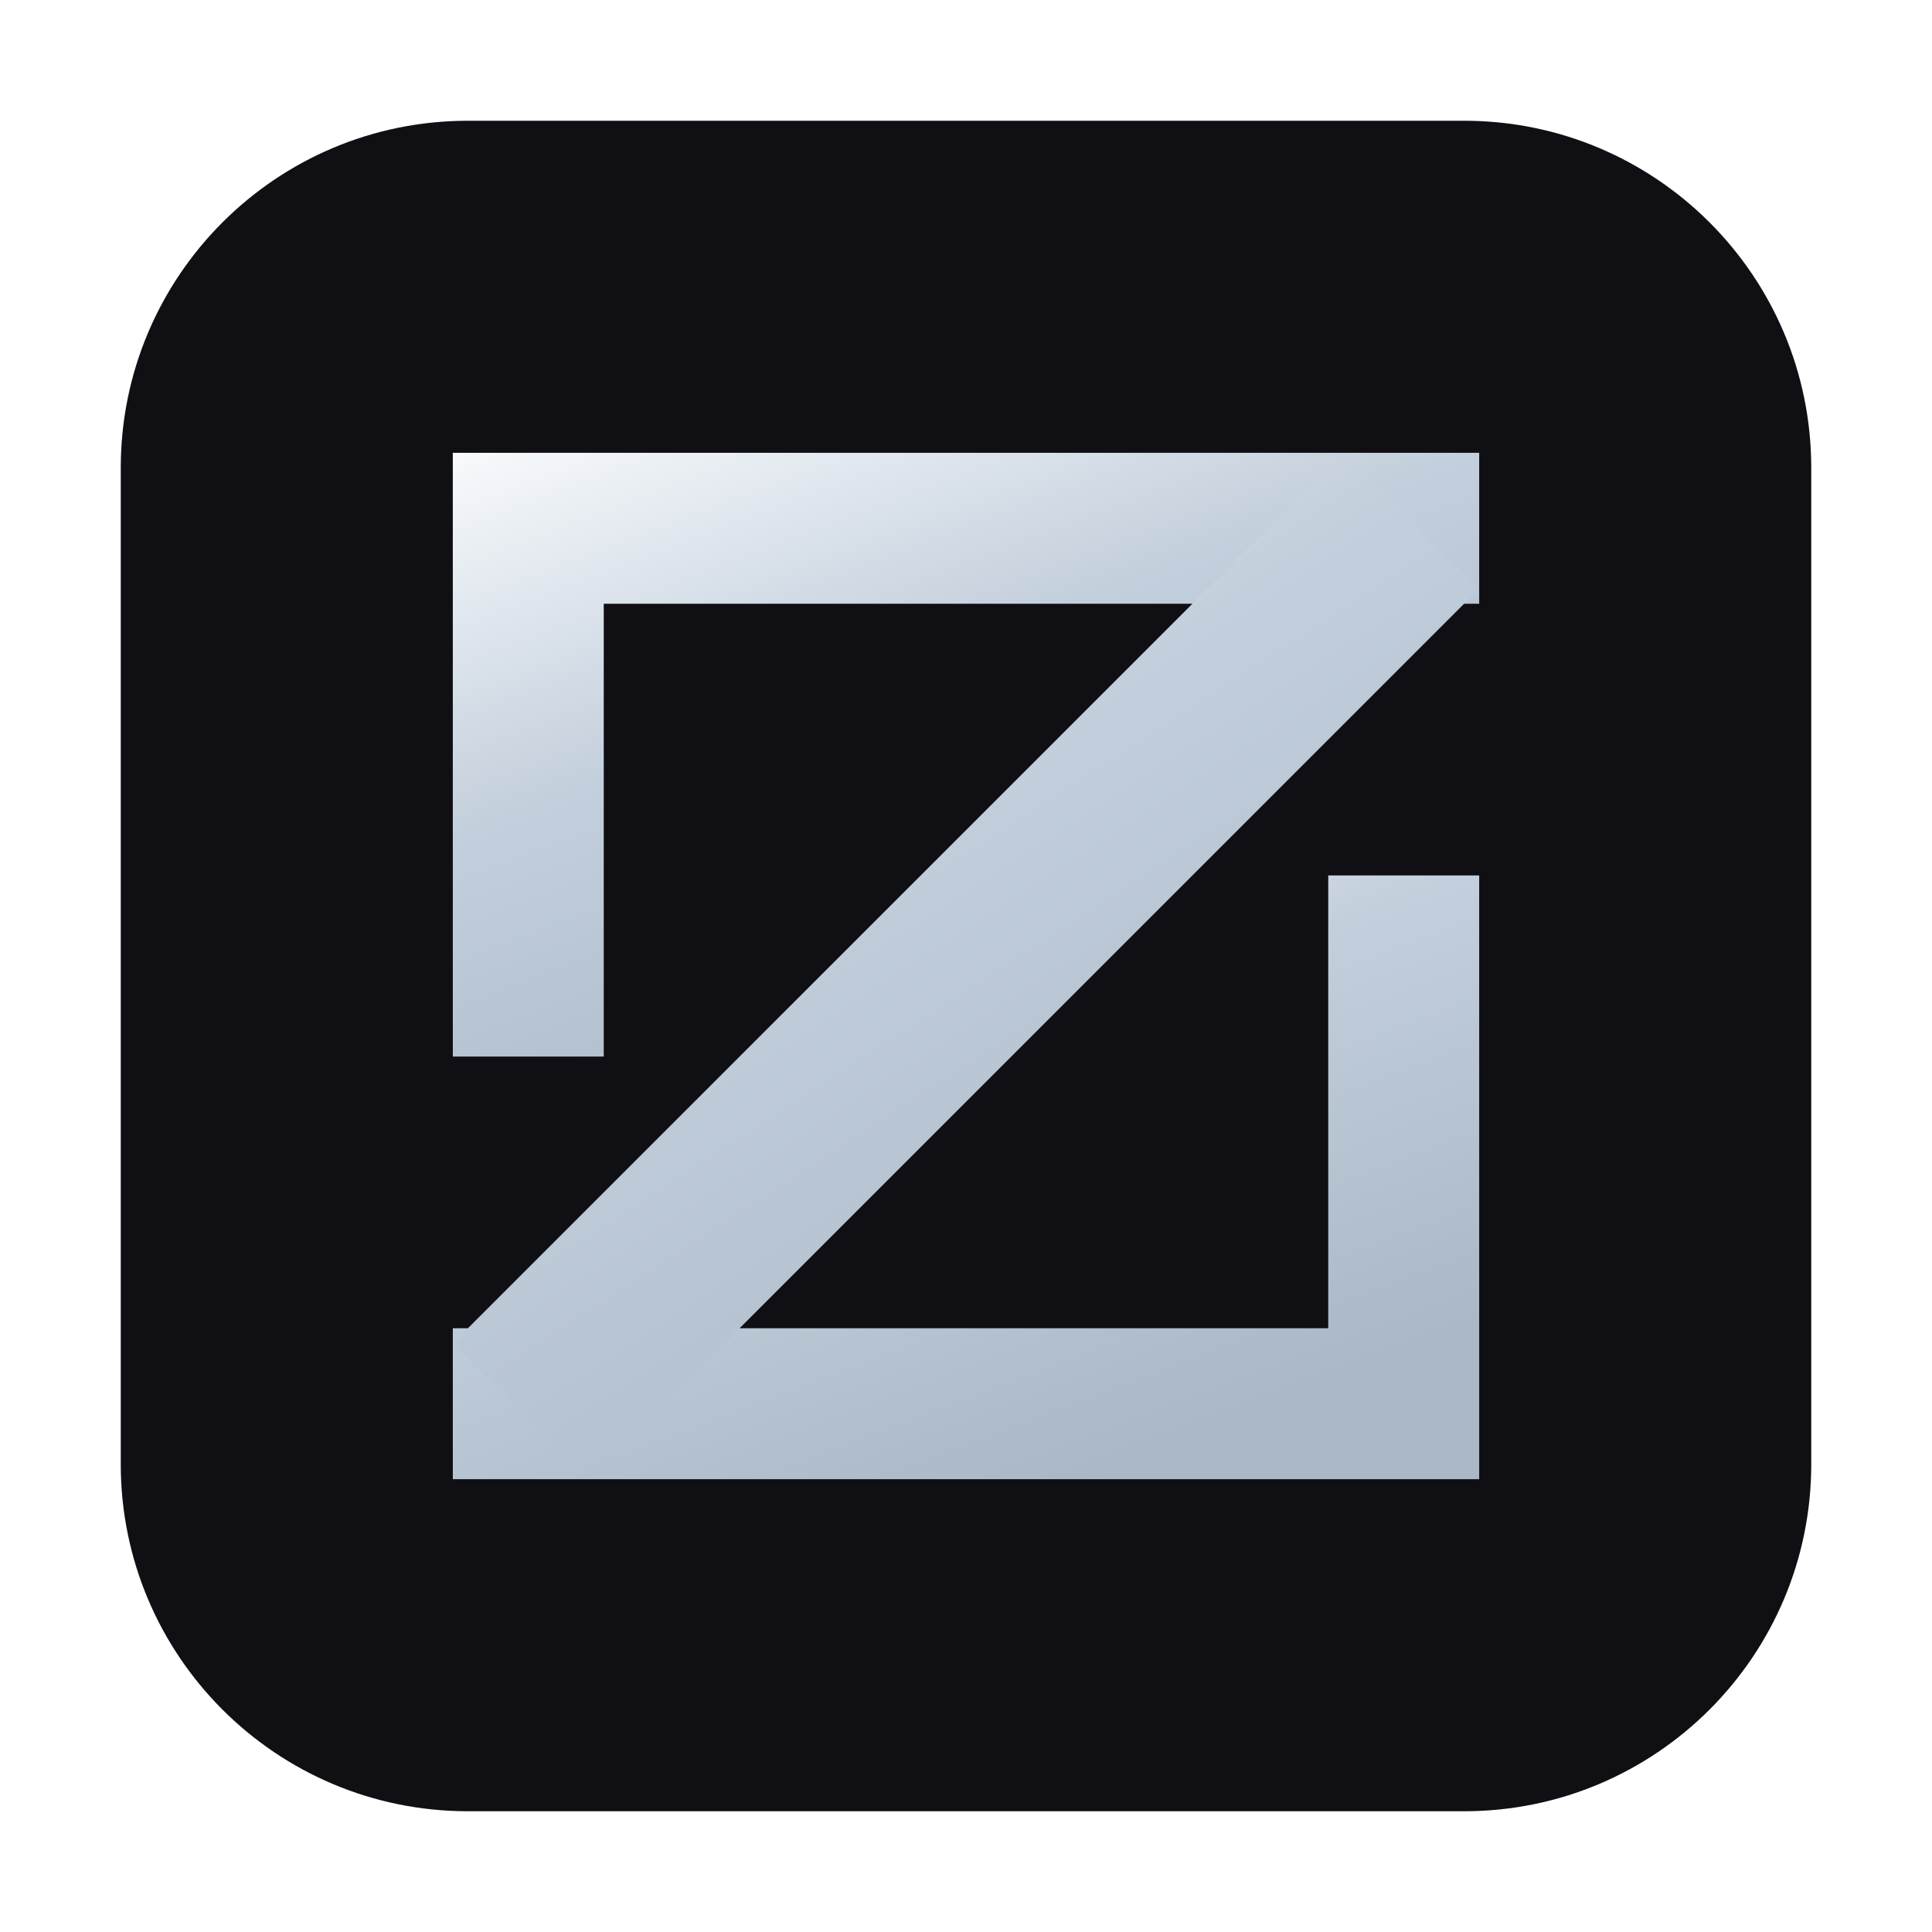
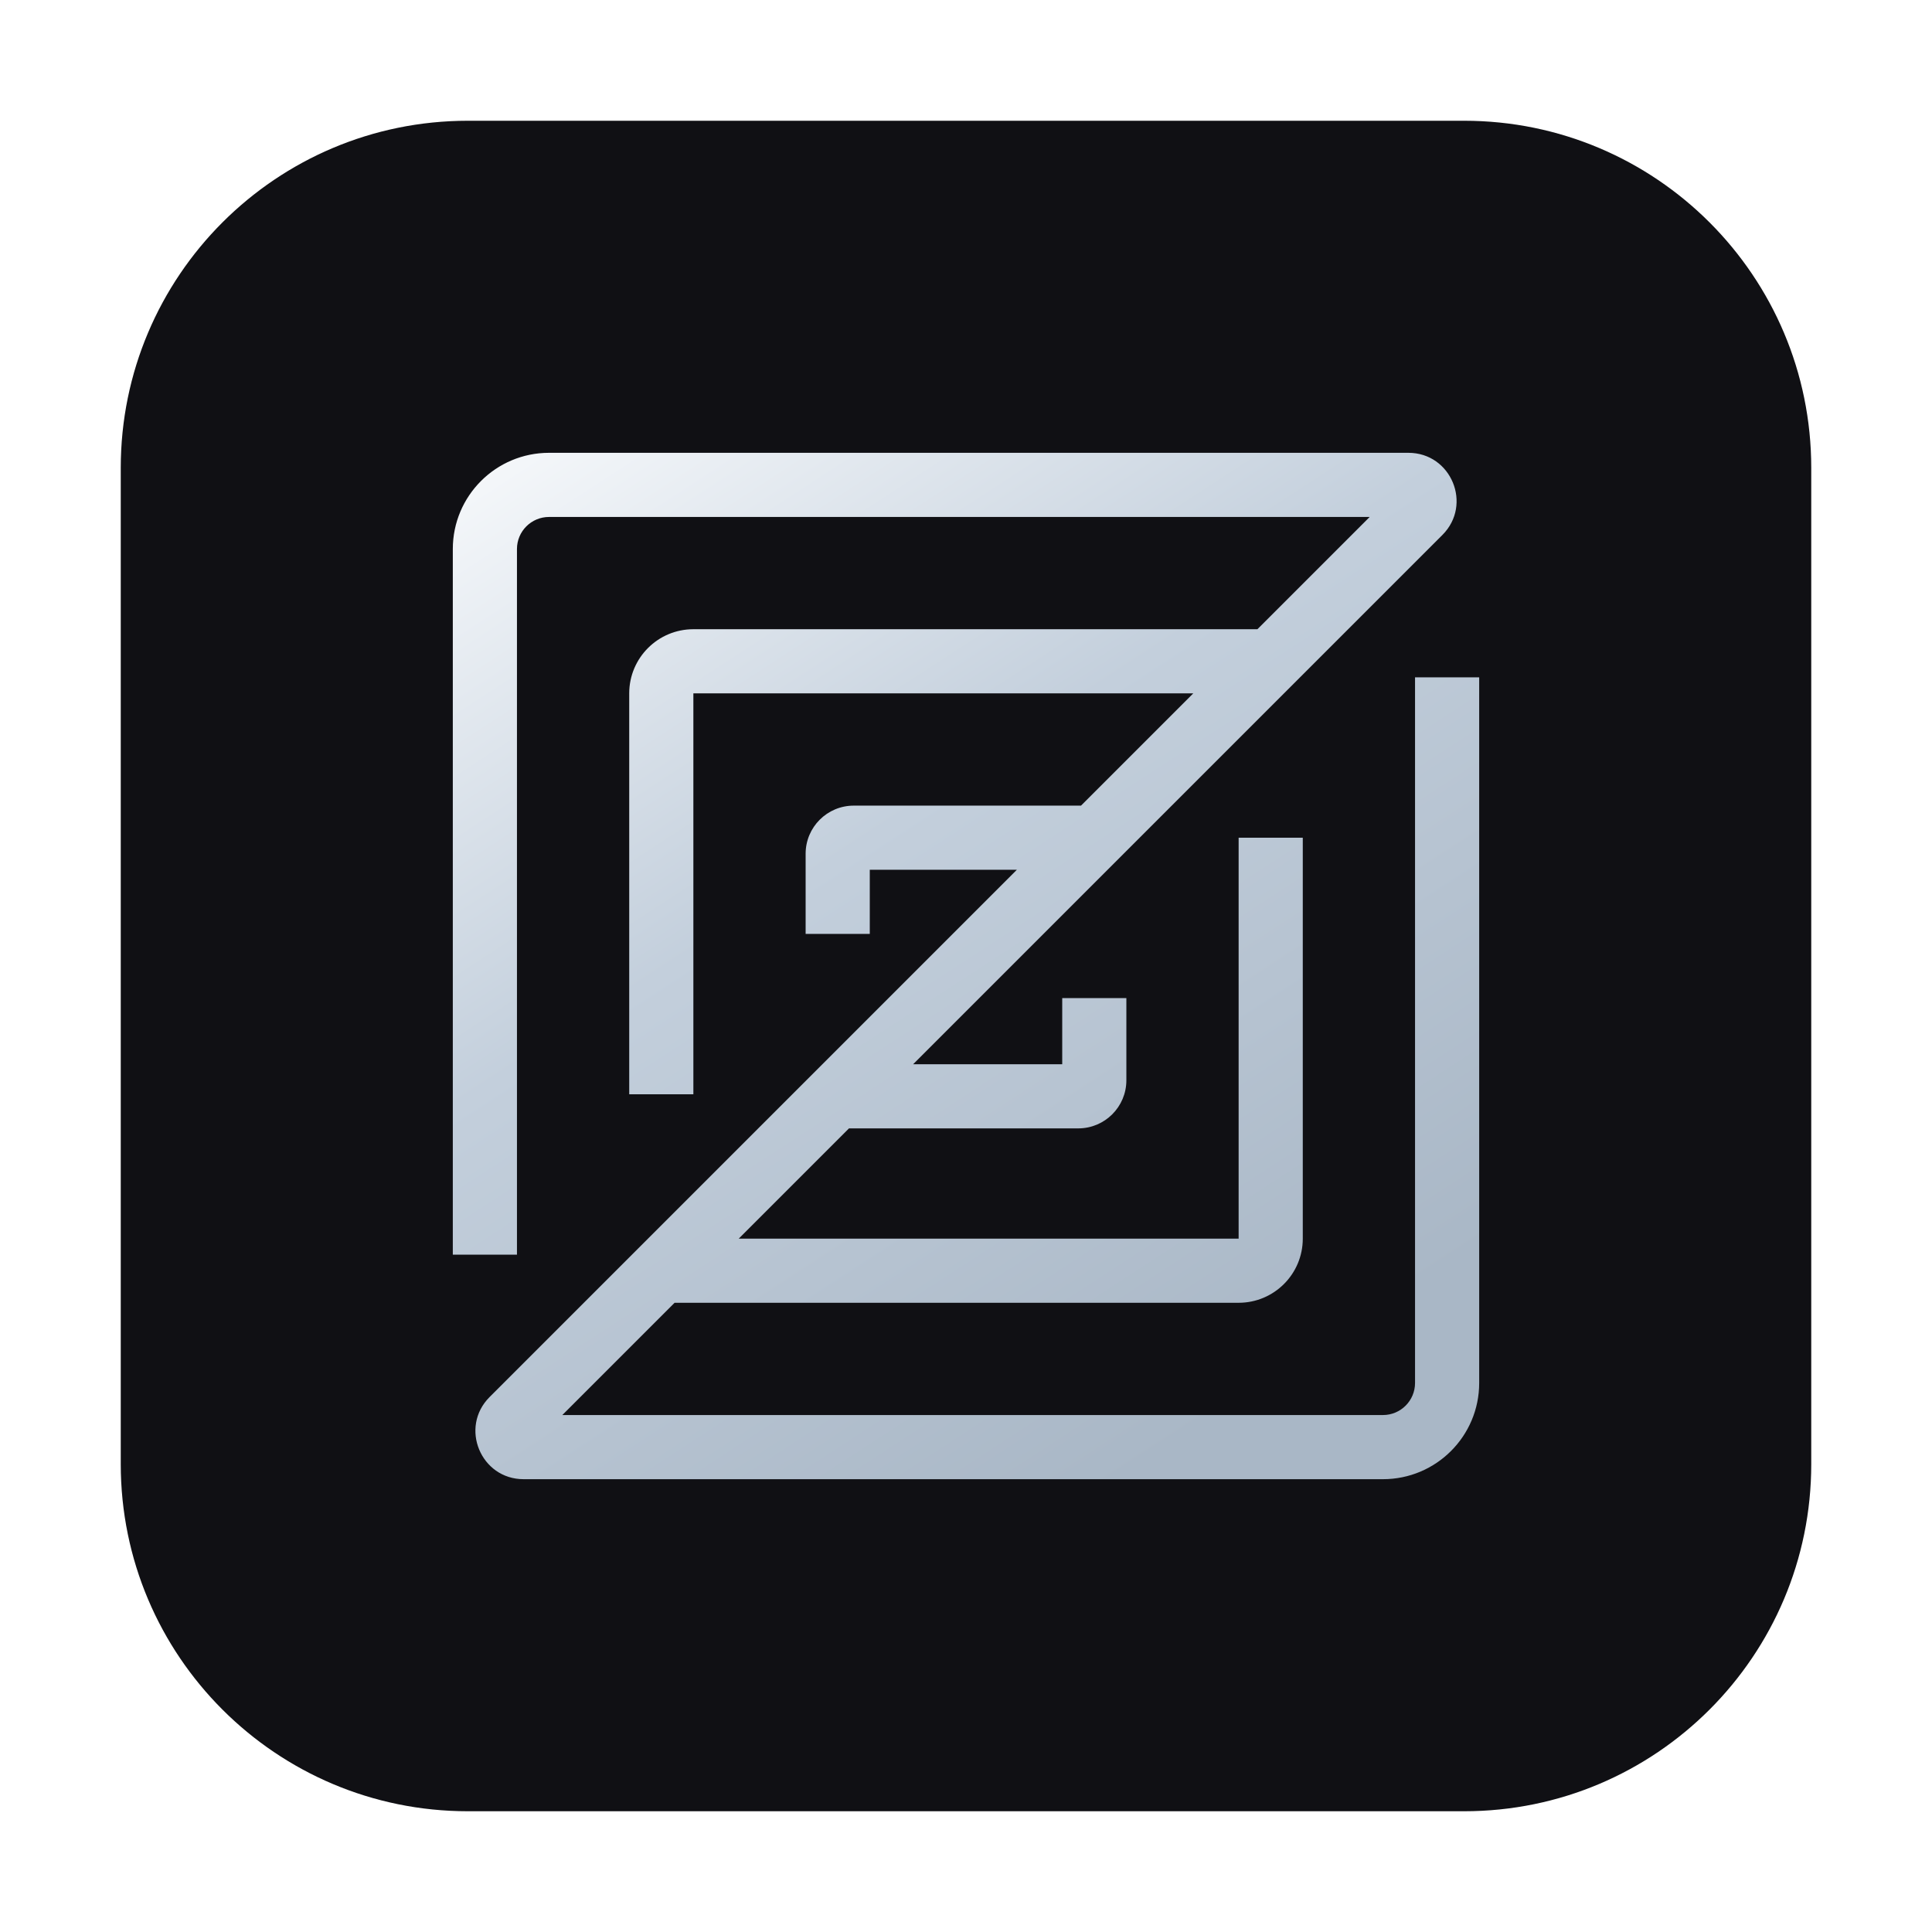
<svg xmlns="http://www.w3.org/2000/svg" width="1024" height="1024" viewBox="0 0 1024 1024" role="img" aria-labelledby="title description">
  <defs>
    <linearGradient id="silver" x1="0" y1="0" x2="0.65" y2="1">
      <stop stop-color="#F8FAFC" />
      <stop offset="0.45" stop-color="#C3CFDC" />
      <stop offset="1" stop-color="#A9B7C6" />
    </linearGradient>
  </defs>
  <g id="foundation">
    <rect x="64" y="64" width="896" height="896" rx="184" fill="#101014" />
  </g>
  <g id="glyph" fill="url(#silver)">
-     <path d="M 240,240 H 784 V 320 H 320 V 560 H 240 Z" />
-     <path d="M 784,464 V 784 H 240 V 704 H 704 V 464 Z" />
-     <path d="M 712,240 L 784,312 L 312,784 L 240,712 Z" />
+     <path fill-rule="evenodd" clip-rule="evenodd" transform="translate(240,240) scale(5.666667)" d="M9 6C7.343 6 6 7.343 6 9V75H0V9C0 4.029 4.029 0 9 0H89.379C93.388 0 95.395 4.847 92.561 7.682L43.055 57.188H57V51H63V58.688C63 61.173 60.985 63.188 58.5 63.188H37.055L26.743 73.5H73.5V36H79.5V73.5C79.5 76.814 76.814 79.5 73.5 79.5H20.743L10.243 90H87C88.657 90 90 88.657 90 87V21H96V87C96 91.971 91.971 96 87 96H6.621C2.612 96 0.605 91.153 3.439 88.318L52.757 39H39V45H33V37.5C33 35.015 35.015 33 37.5 33H58.757L69.257 22.5H22.5V60H16.5V22.5C16.5 19.186 19.186 16.5 22.5 16.5H75.257L85.757 6H9Z" />
  </g>
</svg>
